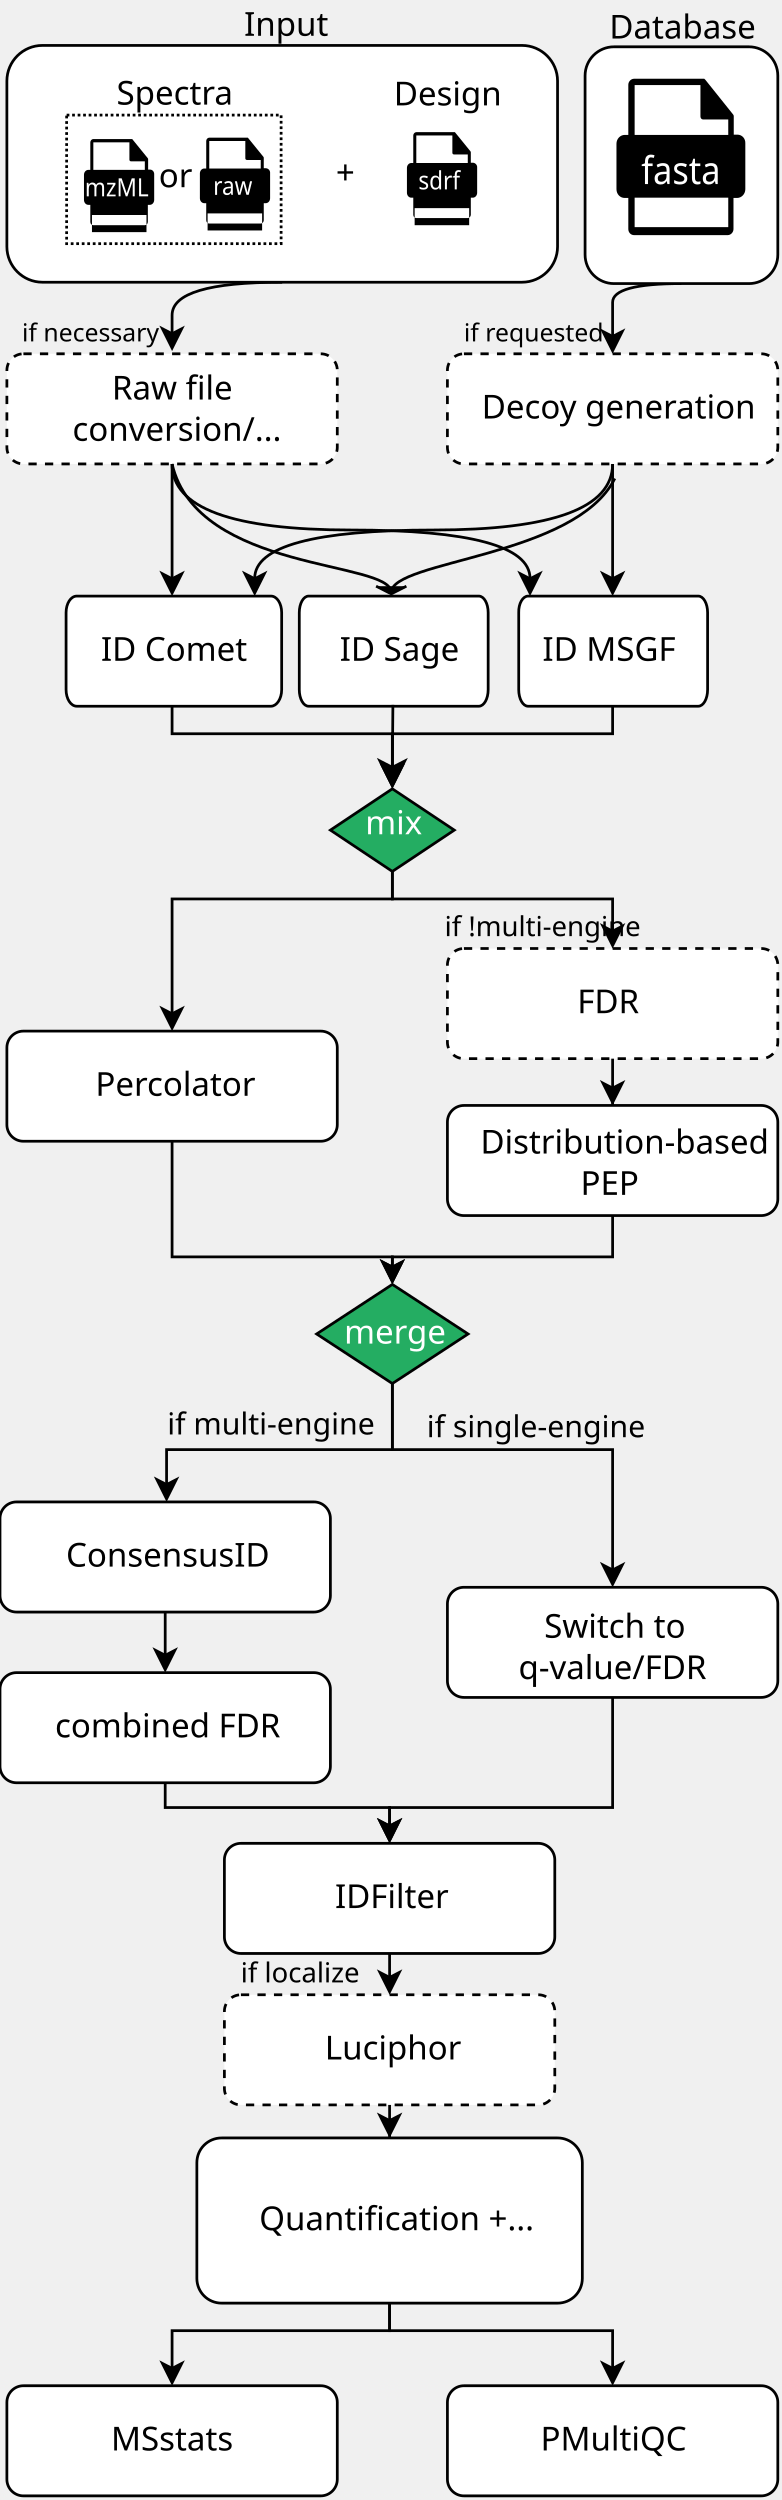
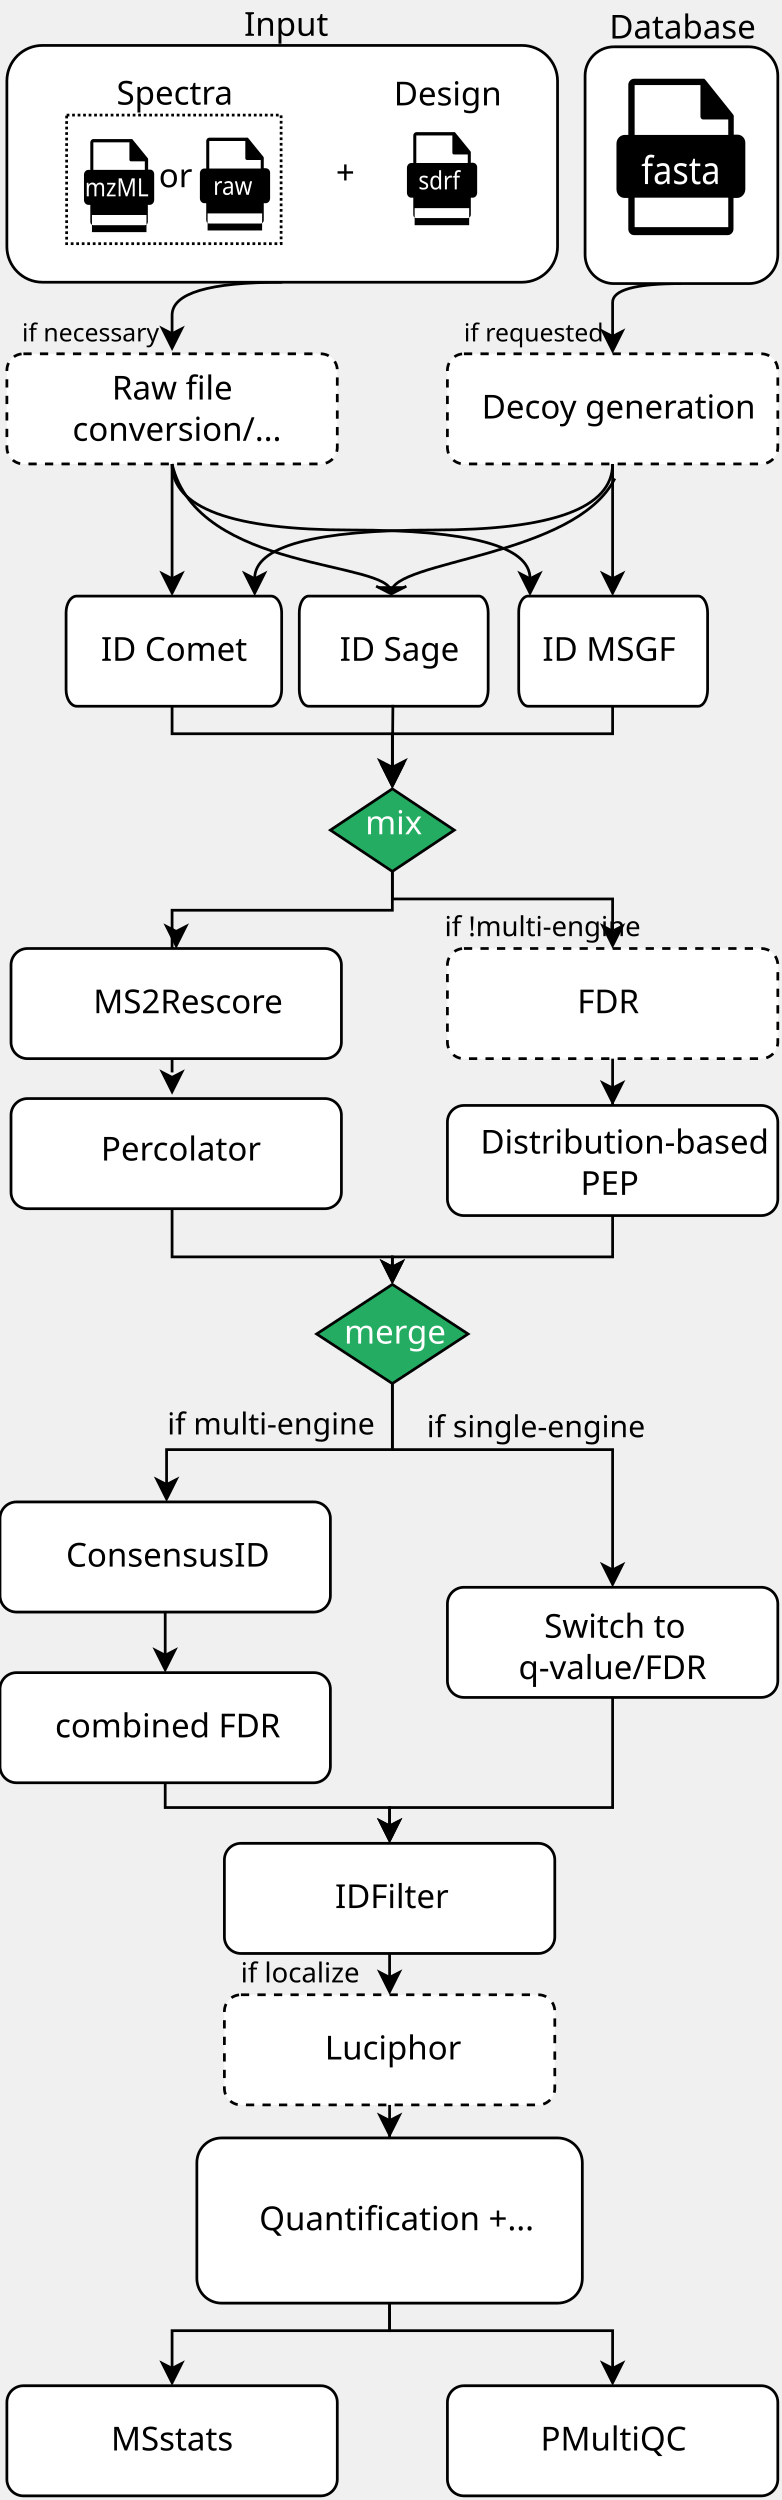
<svg xmlns="http://www.w3.org/2000/svg" xmlns:xlink="http://www.w3.org/1999/xlink" version="1.1" id="svg176769" x="0px" y="0px" viewBox="0 0 284 908" style="enable-background:new 0 0 284 908;" xml:space="preserve">
  <style type="text/css">
	.st0{fill:none;stroke:#000000;stroke-miterlimit:10;}
	.st1{stroke:#000000;stroke-miterlimit:10;}
	.st2{fill:#FFFFFF;stroke:#000000;}
	.st3{font-family:'ArialMT';}
	.st4{font-size:12px;}
	.st5{fill:#24AD62;stroke:#000000;stroke-miterlimit:10;}
	.st6{fill:#FFFFFF;}
	.st7{font-size:11px;}
	.st8{fill:#FFFFFF;stroke:#000000;stroke-dasharray:3,3;}
	.st9{fill:none;}
	.st10{font-size:10px;}
	.st11{font-size:9px;}
	.st12{fill:#FFFFFF;stroke:#000000;stroke-dasharray:1,1;}
	.st13{font-family:'Arial-BoldMT';}
	.st14{font-size:14px;}
	.st15{font-size:9.168px;}
</style>
  <g id="g176759">
    <path id="path176427" pointer-events="stroke" class="st0" d="M62.5,256.5v10h80v12.1" />
    <path id="path176429" pointer-events="all" class="st1" d="M142.5,285.4l-4.5-9l4.5,2.3l4.5-2.3L142.5,285.4z" />
    <path id="path176431" pointer-events="stroke" class="st0" d="M62.5,210.1c0,0,0-13.9,0-41.6" />
    <path id="path176433" pointer-events="all" class="st1" d="M62.5,215.4l-3.5-7l3.5,1.8l3.5-1.8L62.5,215.4z" />
    <path id="rect176435" pointer-events="all" class="st2" d="M27.9,216.5h70.5c2.2,0,3.9,2.7,3.9,6v28c0,3.3-1.8,6-3.9,6H27.9   c-2.2,0-3.9-2.7-3.9-6v-28C24,219.2,25.7,216.5,27.9,216.5z" />
    <g id="g176441" transform="translate(-0.5 -0.5)">
      <text id="text176437" transform="matrix(1 0 0 1 37.1611 240.5)" class="st3 st4">ID Comet</text>
    </g>
-     <path id="path176443" pointer-events="stroke" class="st0" d="M142.5,316.5v10h-80v41.6" />
-     <path id="path176445" pointer-events="all" class="st1" d="M62.5,373.4l-3.5-7l3.5,1.8l3.5-1.8L62.5,373.4z" />
+     <path id="path176443" pointer-events="stroke" class="st0" d="M142.5,316.5v14.1h-80v58.9" />
+     <path id="path176445" pointer-events="all" class="st1" d="M64,343.5l-3.5-7l3.5,1.8l3.5-1.8L64,343.5z" />
    <path id="path176447" pointer-events="all" class="st5" d="M142.5,286.5l22.5,15l-22.5,15l-22.5-15L142.5,286.5z" />
    <g id="g176453" transform="translate(-0.5 -0.5)">
      <text id="text176449" transform="matrix(1 0 0 1 133.1689 303.5)" class="st6 st3 st4">mix</text>
    </g>
    <path id="path176455" pointer-events="stroke" class="st0" d="M142.5,502.5v24h-82v12.6" />
    <path id="path176457" pointer-events="all" class="st1" d="M60.5,544.4l-3.5-7l3.5,1.8l3.5-1.8L60.5,544.4z" />
    <g id="g176463" transform="translate(-8.5,-6.5)">
      <text id="text176459" transform="matrix(1 0 0 1 69.262 527.4999)" class="st3 st7">if multi-engine</text>
    </g>
    <path id="path176465" pointer-events="stroke" class="st0" d="M142.5,502.5v24h80v43.6" />
    <path id="path176467" pointer-events="all" class="st1" d="M222.5,575.4l-3.5-7l3.5,1.8l3.5-1.8L222.5,575.4z" />
    <g id="g176473" transform="translate(9.5,-6.5)">
      <text id="text176469" transform="matrix(1 0 0 1 145.5039 528.4999)" class="st3 st7">if single-engine</text>
    </g>
    <path id="path176475" pointer-events="all" class="st5" d="M142.5,466.5l27.5,18l-27.5,18l-27.5-18L142.5,466.5z" />
    <g id="g176481" transform="translate(-0.5 -0.5)">
      <text id="text176477" transform="matrix(1 0 0 1 125.4932 488.5)" class="st6 st3 st4">merge</text>
    </g>
    <path id="path176483" pointer-events="stroke" class="st0" d="M62.5,414.5v42h80v3.6" />
    <path id="path176485" pointer-events="all" class="st1" d="M142.5,465.4l-3.5-7l3.5,1.8l3.5-1.8L142.5,465.4z" />
-     <path id="rect176487" pointer-events="all" class="st2" d="M8.5,374.5h108c3.3,0,6,2.7,6,6v28c0,3.3-2.7,6-6,6H8.5   c-3.3,0-6-2.7-6-6v-28C2.5,377.2,5.2,374.5,8.5,374.5z" />
+     <path id="rect176487" pointer-events="all" class="st2" d="M10,399h108c3.3,0,6,2.7,6,6v28c0,3.3-2.7,6-6,6H10c-3.3,0-6-2.7-6-6   v-28C4,401.7,6.7,399,10,399z" />
    <g id="g176493" transform="translate(-0.5 -0.5)">
-       <text id="text176489" transform="matrix(1 0 0 1 35.1543 398.5)" class="st3 st4">Percolator</text>
+       <text id="text176489" transform="matrix(1 0 0 1 37.1611 422)" class="st3 st4">Percolator</text>
    </g>
    <path id="path176495" pointer-events="stroke" class="st0" d="M222.5,256.5v10h-80v13.6" />
    <path id="path176497" pointer-events="all" class="st1" d="M142.5,285.4l-3.5-7l3.5,1.8l3.5-1.8L142.5,285.4z" />
    <path id="rect176499" pointer-events="all" class="st2" d="M191.8,216.5h61.8c1.9,0,3.4,2.7,3.4,6v28c0,3.3-1.5,6-3.4,6h-61.8   c-1.9,0-3.4-2.7-3.4-6v-28C188.3,219.2,189.9,216.5,191.8,216.5z" />
    <g id="g176505" transform="translate(-0.5 -0.5)">
      <text id="text176501" transform="matrix(1 0 0 1 197.501 240.5)" class="st3 st4">ID MSGF</text>
    </g>
    <path id="path176507" pointer-events="stroke" class="st0" d="M222.5,384.5v20v-23v13.6" />
    <path id="path176509" pointer-events="all" class="st1" d="M222.5,400.4l-3.5-7l3.5,1.8l3.5-1.8L222.5,400.4z" />
    <path id="rect176511" pointer-events="all" class="st8" d="M168.5,344.5h108c3.3,0,6,2.7,6,6v28c0,3.3-2.7,6-6,6h-108   c-3.3,0-6-2.7-6-6v-28C162.5,347.2,165.2,344.5,168.5,344.5z" />
    <g id="g176517" transform="translate(-0.5 -0.5)">
      <text id="text176513" transform="matrix(1 0 0 1 210.1689 368.5)" class="st3 st4">FDR</text>
    </g>
    <path id="path176519" pointer-events="stroke" class="st0" d="M222.5,441.5v15h-80v3.6" />
    <path id="path176521" pointer-events="all" class="st1" d="M142.5,465.4l-3.5-7l3.5,1.8l3.5-1.8L142.5,465.4z" />
    <path id="rect176523" pointer-events="all" class="st2" d="M168.5,401.5h108c3.3,0,6,2.7,6,6v28c0,3.3-2.7,6-6,6h-108   c-3.3,0-6-2.7-6-6v-28C162.5,404.2,165.2,401.5,168.5,401.5z" />
    <g id="g176529" transform="translate(-0.5 -0.5)">
      <text transform="matrix(1 0 0 1 175.004 419.4696)" class="st3 st4">Distribution-based</text>
      <text transform="matrix(1 0 0 1 211.3556 434.4696)" class="st3 st4">PEP</text>
    </g>
    <path id="path176531" pointer-events="stroke" class="st0" d="M60,585.5v15.6" />
    <path id="path176533" pointer-events="all" class="st1" d="M60,606.4l-3.5-7l3.5,1.8l3.5-1.8L60,606.4z" />
    <path id="rect176535" pointer-events="all" class="st2" d="M6,545.5h108c3.3,0,6,2.7,6,6v28c0,3.3-2.7,6-6,6H6c-3.3,0-6-2.7-6-6   v-28C0,548.2,2.7,545.5,6,545.5z" />
    <g id="g176541" transform="translate(-0.5 -0.5)">
      <text id="text176537" transform="matrix(1 0 0 1 24.4824 569.4999)" class="st3 st4">ConsensusID</text>
    </g>
    <path id="path176543" pointer-events="stroke" class="st0" d="M141.5,764.5v20v-28v13.6" />
    <path id="path176545" pointer-events="all" class="st1" d="M141.5,775.4l-3.5-7l3.5,1.8l3.5-1.8L141.5,775.4z" />
    <path id="rect176547" pointer-events="all" class="st8" d="M87.5,724.5h108c3.3,0,6,2.7,6,6v28c0,3.3-2.7,6-6,6h-108   c-3.3,0-6-2.7-6-6v-28C81.5,727.2,84.2,724.5,87.5,724.5z" />
    <g id="g176553" transform="translate(-0.5 -0.5)">
      <text id="text176549" transform="matrix(1 0 0 1 118.4844 748.4999)" class="st3 st4">Luciphor</text>
    </g>
    <path id="path176555" pointer-events="stroke" class="st0" d="M60,647.5v9h81.5v6.6" />
    <path id="path176557" pointer-events="all" class="st1" d="M141.5,668.4l-3.5-7l3.5,1.8l3.5-1.8L141.5,668.4z" />
    <path id="rect176559" pointer-events="all" class="st2" d="M6,607.5h108c3.3,0,6,2.7,6,6v28c0,3.3-2.7,6-6,6H6c-3.3,0-6-2.7-6-6   v-28C0,610.2,2.7,607.5,6,607.5z" />
    <g id="g176565" transform="translate(-0.5 -0.5)">
      <text id="text176561" transform="matrix(1 0 0 1 20.4863 631.4999)" class="st3 st4">combined FDR</text>
    </g>
    <path id="path176567" pointer-events="stroke" class="st0" d="M141.5,836.5v10h-79v13.6" />
    <path id="path176569" pointer-events="all" class="st1" d="M62.5,865.4l-3.5-7l3.5,1.8l3.5-1.8L62.5,865.4z" />
    <path id="path176571" pointer-events="stroke" class="st0" d="M141.5,836.5v10h81v13.6" />
    <path id="path176573" pointer-events="all" class="st1" d="M222.5,865.4l-3.5-7l3.5,1.8l3.5-1.8L222.5,865.4z" />
    <path id="rect176575" pointer-events="all" class="st2" d="M80.5,776.5h122c5,0,9,4,9,9v42c0,5-4,9-9,9h-122c-5,0-9-4-9-9v-42   C71.5,780.5,75.5,776.5,80.5,776.5z" />
    <g id="g176581" transform="translate(-0.5 -0.5)">
      <text id="text176577" transform="matrix(1 0 0 1 94.6396 810.4999)" class="st3 st4">Quantification +...</text>
    </g>
    <path id="path176583" pointer-events="stroke" class="st0" d="M222.5,616.5v40h-81v6.6" />
    <path id="path176585" pointer-events="all" class="st1" d="M141.5,668.4l-3.5-7l3.5,1.8l3.5-1.8L141.5,668.4z" />
    <path id="rect176587" pointer-events="all" class="st2" d="M168.5,576.5h108c3.3,0,6,2.7,6,6v28c0,3.3-2.7,6-6,6h-108   c-3.3,0-6-2.7-6-6v-28C162.5,579.2,165.2,576.5,168.5,576.5z" />
    <g id="g176593" transform="translate(-0.5 -0.5)">
      <text transform="matrix(1 0 0 1 198.1572 595.3311)" class="st3 st4">Switch to</text>
      <text transform="matrix(1 0 0 1 188.8232 610.3311)" class="st3 st4">q-value/FDR</text>
    </g>
    <path id="path176595" pointer-events="stroke" class="st0" d="M141.5,709.5v8.6" />
    <path id="path176597" pointer-events="all" class="st1" d="M141.5,723.4l-3.5-7l3.5,1.8l3.5-1.8L141.5,723.4z" />
    <path id="rect176599" pointer-events="all" class="st2" d="M87.5,669.5h108c3.3,0,6,2.7,6,6v28c0,3.3-2.7,6-6,6h-108   c-3.3,0-6-2.7-6-6v-28C81.5,672.2,84.2,669.5,87.5,669.5z" />
    <g id="g176605" transform="translate(-0.5 -0.5)">
      <text id="text176601" transform="matrix(1 0 0 1 122.167 693.4999)" class="st3 st4">IDFilter</text>
    </g>
    <path id="rect176607" pointer-events="all" class="st2" d="M8.5,866.5h108c3.3,0,6,2.7,6,6v28c0,3.3-2.7,6-6,6H8.5   c-3.3,0-6-2.7-6-6v-28C2.5,869.2,5.2,866.5,8.5,866.5z" />
    <g id="g176613" transform="translate(-0.5 -0.5)">
      <text id="text176609" transform="matrix(1 0 0 1 40.8291 890.4999)" class="st3 st4">MSstats</text>
    </g>
    <path id="rect176615" pointer-events="all" class="st2" d="M168.5,866.5h108c3.3,0,6,2.7,6,6v28c0,3.3-2.7,6-6,6h-108   c-3.3,0-6-2.7-6-6v-28C162.5,869.2,165.2,866.5,168.5,866.5z" />
    <g id="g176621" transform="translate(-0.5 -0.5)">
      <text id="text176617" transform="matrix(1 0 0 1 196.8301 890.4999)" class="st3 st4">PMultiQC</text>
    </g>
    <path id="path176623" pointer-events="stroke" class="st0" d="M62.5,168.5c0,16,21.7,24,65,24s65,5.9,65,17.6" />
    <path id="path176625" pointer-events="all" class="st1" d="M192.5,215.4l-3.5-7l3.5,1.8l3.5-1.8L192.5,215.4z" />
    <path id="rect176627" pointer-events="all" class="st8" d="M8.5,128.5h108c3.3,0,6,2.7,6,6v28c0,3.3-2.7,6-6,6H8.5   c-3.3,0-6-2.7-6-6v-28C2.5,131.2,5.2,128.5,8.5,128.5z" />
    <g id="g176633" transform="translate(-0.5 -0.5)">
      <text transform="matrix(1 0 0 1 41.1602 145.6081)" class="st3 st4">Raw file</text>
      <text transform="matrix(1 0 0 1 26.8164 160.6081)" class="st3 st4">conversion/...</text>
    </g>
    <path id="path176635" pointer-events="stroke" class="st0" d="M222.5,168.5c0,0,0,13.9,0,41.6" />
    <path id="path176637" pointer-events="all" class="st1" d="M222.5,215.4l-3.5-7l3.5,1.8l3.5-1.8L222.5,215.4z" />
    <path id="path176639" pointer-events="stroke" class="st0" d="M222.5,168.5c0,16-21.7,24-65,24s-65,5.9-65,17.6" />
    <path id="path176641" pointer-events="all" class="st1" d="M92.5,215.4l-3.5-7l3.5,1.8l3.5-1.8L92.5,215.4z" />
    <path id="path176643" pointer-events="stroke" class="st0" d="M102.5,102.5c-26.7,0-40,4-40,12s0,10.2,0,6.6" />
    <path id="path176645" pointer-events="all" class="st1" d="M62.5,126.4l-3.5-7l3.5,1.8l3.5-1.8L62.5,126.4z" />
    <path id="path176647" pointer-events="stroke" class="st0" d="M247.5,103c-16.7,0-25,2.3-25,6.8s0,8.6,0,12.4" />
    <path id="path176649" pointer-events="all" class="st1" d="M222.5,127.4l-3.5-7l3.5,1.8l3.5-1.8L222.5,127.4z" />
    <rect id="rect176651" x="153.5" y="338.5" pointer-events="all" class="st9" width="81" height="6" />
    <g id="g176657" transform="translate(-0.5,-4.5)">
      <text id="text176653" transform="matrix(1 0 0 1 161.9854 344.5)" class="st3 st10">if !multi-engine</text>
    </g>
    <path id="path176659" pointer-events="stroke" class="st0" d="M142.5,316.5v10h80v11.6" />
    <path id="path176661" pointer-events="all" class="st1" d="M222.5,343.4l-3.5-7l3.5,1.8l3.5-1.8L222.5,343.4z" />
    <rect id="rect176663" x="78.5" y="716.5" pointer-events="all" class="st9" width="60" height="10" />
    <g id="g176669" transform="translate(-0.5,-4.5)">
      <text id="text176665" transform="matrix(1 0 0 1 87.936 724.4999)" class="st3 st10">if localize</text>
    </g>
    <rect id="rect176671" x="2.5" y="117.5" pointer-events="all" class="st9" width="60" height="20" />
    <g id="g176677" transform="translate(-0.5,-6.5)">
      <text id="text176673" transform="matrix(1 0 0 1 8.4905 130.5)" class="st3 st11">if necessary</text>
    </g>
    <path id="rect176679" pointer-events="all" class="st8" d="M168.5,128.5h108c3.3,0,6,2.7,6,6v28c0,3.3-2.7,6-6,6h-108   c-3.3,0-6-2.7-6-6v-28C162.5,131.2,165.2,128.5,168.5,128.5z" />
    <g id="g176685" transform="translate(-0.5 -0.5)">
      <text id="text176681" transform="matrix(1 0 0 1 175.4697 152.5)" class="st3 st4">Decoy generation</text>
    </g>
    <rect id="rect176687" x="162.5" y="117.5" pointer-events="all" class="st9" width="60" height="20" />
    <g id="g176693" transform="translate(-0.5,-6.5)">
      <text id="text176689" transform="matrix(1 0 0 1 168.9849 130.5)" class="st3 st11">if requested</text>
    </g>
    <path id="rect176695" pointer-events="all" class="st2" d="M223,17h49c5.8,0,10.5,4.7,10.5,10.5v65c0,5.8-4.7,10.5-10.5,10.5h-49   c-5.8,0-10.5-4.7-10.5-10.5v-65C212.5,21.7,217.2,17,223,17z" />
    <g id="g176701" transform="translate(-0.5 -0.5)">
      <text id="text176697" transform="matrix(1 0 0 1 221.8154 14.5)" class="st3 st4">Database</text>
    </g>
    <path id="rect176705" pointer-events="all" class="st2" d="M15.4,16.5h174.2c7.1,0,12.9,5.8,12.9,12.9v60.2   c0,7.1-5.8,12.9-12.9,12.9H15.4c-7.1,0-12.9-5.8-12.9-12.9V29.4C2.5,22.3,8.3,16.5,15.4,16.5z" />
    <g id="g176711" transform="translate(-0.5 -0.5)">
      <text id="text176707" transform="matrix(1 0 0 1 89.1553 13.5)" class="st3 st4">Input</text>
    </g>
    <rect id="rect176715" x="91.7" y="56" pointer-events="all" class="st9" width="12.8" height="13.6" />
    <g id="g176721" transform="translate(27.00664,0.3614801)">
      <text id="text176717" transform="matrix(1 0 0 1 94.9961 66.4999)" class="st3 st4">+</text>
    </g>
    <g id="g176727" transform="translate(44.70588,-3.72296)">
      <text id="text176725" transform="matrix(1 0 0 1 98.3332 42)" class="st3 st4">Design</text>
    </g>
    <rect id="rect176729" x="24.2" y="41.8" pointer-events="all" class="st12" width="77.9" height="46.7" />
    <g id="g176735" transform="translate(9.5,-0.5)">
      <text id="text176731" transform="matrix(1 0 0 1 32.8223 38.5)" class="st3 st4">Spectra</text>
    </g>
    <rect id="rect176739" x="46.1" y="58.6" pointer-events="all" class="st9" width="14.2" height="12.3" />
    <g id="g176745" transform="translate(9.5,-0.5)">
      <text id="text176741" transform="matrix(1 0 0 1 48.165 68.5)" class="st3 st4">or</text>
    </g>
    <rect id="rect176749" x="138.9" y="52.5" pointer-events="all" class="st9" width="18.2" height="15" />
    <path id="rect176499_1_" pointer-events="all" class="st2" d="M112.1,216.5h61.8c1.9,0,3.4,2.7,3.4,6v28c0,3.3-1.5,6-3.4,6h-61.8   c-1.9,0-3.4-2.7-3.4-6v-28C108.7,219.2,110.2,216.5,112.1,216.5z" />
    <text transform="matrix(1 0 0 1 123.383 240.0014)" class="st3 st4">ID Sage</text>
+     <path id="rect176487_1_" pointer-events="all" class="st2" d="M10,344.5h108c3.3,0,6,2.7,6,6v28c0,3.3-2.7,6-6,6H10   c-3.3,0-6-2.7-6-6v-28C4,347.2,6.7,344.5,10,344.5z" />
+     <text transform="matrix(1 0 0 1 33.9002 368)" class="st3 st4">MS2Rescore</text>
+     <path id="path176509_1_" pointer-events="all" class="st1" d="M62.5,396.5l-3.5-7l3.5,1.8l3.5-1.8L62.5,396.5z" />
  </g>
  <a id="a176765" xlink:href="https://desk.draw.io/support/solutions/articles/16000042487" transform="translate(0,-5)">
</a>
-   <path id="path5774-0-8" d="  M267.8,48.9h-1.3v-6.6c0-0.1,0-0.1,0-0.1c0-0.3-0.1-0.5-0.3-0.7L256.2,29l0,0c-0.1-0.1-0.1-0.1-0.2-0.2c0,0-0.1,0-0.1-0.1  c-0.1-0.1-0.1-0.1-0.2-0.1h-0.1c-0.1,0-0.1,0-0.3,0h-25c-1.1,0-2.1,1-2.1,2.2V49h-1.3c-1.6,0-3,1.4-3,3.2v16.5c0,1.8,1.3,3.2,3,3.2  h1.3v11.3c0,1.2,0.9,2.2,2.1,2.2h34c1.1,0,2.1-1,2.1-2.2V71.9h1.3c1.6,0,3-1.4,3-3.2V52.1C270.8,50.3,269.5,48.9,267.8,48.9  L267.8,48.9z M230.5,30.9h23.9v11.4c0,0.6,0.4,1.1,1,1.1h9.1v5.6h-34V30.9z M264.5,82.5h-34V71.8h34V82.5L264.5,82.5z" />
-   <text transform="matrix(0.892 0 0 1 232.8925 66.8615)" class="st6 st13 st14">fasta</text>
-   <path id="path5774-0-8_1_" d="  M54.5,61.6h-0.7V58c0,0,0,0,0-0.1c0-0.1,0-0.3-0.1-0.4l-5.6-6.9l0,0c0,0-0.1-0.1-0.1-0.1c0,0,0,0,0,0c0,0-0.1,0-0.1,0h0  c0,0-0.1,0-0.1,0H33.9c-0.6,0-1.1,0.6-1.1,1.2v10h-0.7c-0.9,0-1.6,0.8-1.6,1.8v9.1c0,1,0.7,1.8,1.6,1.8h0.7v6.2  c0,0.7,0.5,1.2,1.1,1.2h18.7c0.6,0,1.1-0.6,1.1-1.2v-6.2h0.7c0.9,0,1.6-0.8,1.6-1.8v-9.1C56.1,62.4,55.4,61.6,54.5,61.6L54.5,61.6z   M33.9,51.7H47V58c0,0.3,0.2,0.6,0.6,0.6h5v3.1H33.9V51.7z M33.4,78.1h19.8v6.2l0,0H33.4" />
-   <text transform="matrix(0.8919 0 0 1 30.8169 71.3161)" class="st6 st13 st15">mzML</text>
+   <path id="path5774-0-8" d="  M267.8,48.9h-1.3v-6.6c0-0.1,0-0.1,0-0.1c0-0.3-0.1-0.5-0.3-0.7l-10-12.5l0,0c-0.1-0.1-0.1-0.1-0.2-0.2c0,0-0.1,0-0.1-0.1  c-0.1-0.1-0.1-0.1-0.2-0.1h-0.1c-0.1,0-0.1,0-0.3,0h-25c-1.1,0-2.1,1-2.1,2.2V49h-1.3c-1.6,0-3,1.4-3,3.2v16.5c0,1.8,1.3,3.2,3,3.2  h1.3v11.3c0,1.2,0.9,2.2,2.1,2.2h34c1.1,0,2.1-1,2.1-2.2V71.9h1.3c1.6,0,3-1.4,3-3.2V52.1C270.8,50.3,269.5,48.9,267.8,48.9  L267.8,48.9z M230.5,30.9h23.9v11.4c0,0.6,0.4,1.1,1,1.1h9.1V49h-34V30.9z M264.5,82.5h-34V71.8h34V82.5L264.5,82.5z" />
+   <text transform="matrix(0.892 0 0 1 232.8926 66.8613)" class="st6 st13 st14">fasta</text>
+   <path id="path5774-0-8_1_" d="  M54.5,61.6h-0.7V58c0,0,0,0,0-0.1s0-0.3-0.1-0.4l-5.6-6.9l0,0L48,50.5l0,0h-0.1l0,0h-0.1H33.9c-0.6,0-1.1,0.6-1.1,1.2v10h-0.7  c-0.9,0-1.6,0.8-1.6,1.8v9.1c0,1,0.7,1.8,1.6,1.8h0.7v6.2c0,0.7,0.5,1.2,1.1,1.2h18.7c0.6,0,1.1-0.6,1.1-1.2v-6.2h0.7  c0.9,0,1.6-0.8,1.6-1.8v-9.1C56.1,62.4,55.4,61.6,54.5,61.6L54.5,61.6z M33.9,51.7H47V58c0,0.3,0.2,0.6,0.6,0.6h5v3.1H33.9V51.7z   M33.4,78.1h19.8v6.2l0,0H33.4" />
+   <text transform="matrix(0.8919 0 0 1 30.8169 71.3159)" class="st6 st13 st15">mzML</text>
  <polyline id="rect176739_1_" pointer-events="all" class="st9" points="102.4,70.3 88.2,70.3 88.2,58 102.4,58 102.4,70.3 " />
-   <path id="path5774-0-8_2_" d="  M96.5,61.1h-0.7v-3.6c0,0,0,0,0-0.1c0-0.1,0-0.3-0.1-0.4l-5.6-6.9l0,0c0,0-0.1-0.1-0.1-0.1c0,0,0,0,0,0c0,0-0.1,0-0.1,0h0  c0,0-0.1,0-0.1,0H76c-0.6,0-1.1,0.6-1.1,1.2v10h-0.7c-0.9,0-1.6,0.8-1.6,1.8V72c0,1,0.7,1.8,1.6,1.8h0.7V80c0,0.7,0.5,1.2,1.1,1.2  h18.7c0.6,0,1.1-0.6,1.1-1.2v-6.2h0.7c0.9,0,1.6-0.8,1.6-1.8v-9.1C98.2,61.9,97.4,61.1,96.5,61.1L96.5,61.1z M76,51.2h13.1v6.3  c0,0.3,0.2,0.6,0.6,0.6h5v3.1H76V51.2z M75.4,77.5h19.8v6.2l0,0H75.4" />
-   <text transform="matrix(0.8919 0 0 1 77.42 70.7647)" class="st6 st13 st15">raw</text>
+   <path id="path5774-0-8_2_" d="  M96.5,61.1h-0.7v-3.6c0,0,0,0,0-0.1s0-0.3-0.1-0.4l-5.6-6.9l0,0L90,50l0,0h-0.1l0,0h-0.1H76c-0.6,0-1.1,0.6-1.1,1.2v10h-0.7  c-0.9,0-1.6,0.8-1.6,1.8v9c0,1,0.7,1.8,1.6,1.8h0.7V80c0,0.7,0.5,1.2,1.1,1.2h18.7c0.6,0,1.1-0.6,1.1-1.2v-6.2h0.7  c0.9,0,1.6-0.8,1.6-1.8v-9.1C98.2,61.9,97.4,61.1,96.5,61.1L96.5,61.1z M76,51.2h13.1v6.3c0,0.3,0.2,0.6,0.6,0.6h5v3.1H76V51.2z   M75.4,77.5h19.8v6.2l0,0H75.4" />
+   <text transform="matrix(0.8919 0 0 1 77.4199 70.7646)" class="st6 st13 st15">raw</text>
  <polyline id="rect176715_1_" pointer-events="all" class="st9" points="179.7,67.6 166.9,67.6 166.9,54 179.7,54 " />
  <polyline id="rect176739_2_" pointer-events="all" class="st9" points="177.6,68.4 163.4,68.4 163.4,56.1 177.6,56.1 " />
-   <path id="path5774-0-8_3_" d="  M171.7,59.1H171v-3.6c0,0,0,0,0-0.1c0-0.1,0-0.3-0.1-0.4l-5.6-6.9l0,0c0,0-0.1-0.1-0.1-0.1c0,0,0,0,0,0c0,0-0.1,0-0.1,0h0  c0,0-0.1,0-0.1,0h-13.8c-0.6,0-1.1,0.6-1.1,1.2v10h-0.7c-0.9,0-1.6,0.8-1.6,1.8V70c0,1,0.7,1.8,1.6,1.8h0.7V78  c0,0.7,0.5,1.2,1.1,1.2h18.7c0.6,0,1.1-0.6,1.1-1.2v-6.2h0.7c0.9,0,1.6-0.8,1.6-1.8v-9.1C173.4,59.9,172.6,59.1,171.7,59.1  L171.7,59.1z M151.2,49.2h13.1v6.3c0,0.3,0.2,0.6,0.6,0.6h5v3.1h-18.7V49.2z M150.6,75.6h19.8v6.2l0,0h-19.8" />
-   <text transform="matrix(0.8919 0 0 1 151.9519 68.7836)" class="st6 st13 st15">sdrf</text>
+   <path id="path5774-0-8_3_" d="  M171.7,59.1H171v-3.6c0,0,0,0,0-0.1s0-0.3-0.1-0.4l-5.6-6.9l0,0l-0.1-0.1l0,0h-0.1l0,0H165h-13.8c-0.6,0-1.1,0.6-1.1,1.2v10h-0.7  c-0.9,0-1.6,0.8-1.6,1.8v9c0,1,0.7,1.8,1.6,1.8h0.7V78c0,0.7,0.5,1.2,1.1,1.2h18.7c0.6,0,1.1-0.6,1.1-1.2v-6.2h0.7  c0.9,0,1.6-0.8,1.6-1.8v-9.1C173.4,59.9,172.6,59.1,171.7,59.1L171.7,59.1z M151.2,49.2h13.1v6.3c0,0.3,0.2,0.6,0.6,0.6h5v3.1h-18.7  L151.2,49.2L151.2,49.2z M150.6,75.6h19.8v6.2l0,0h-19.8" />
+   <text transform="matrix(0.8919 0 0 1 151.9521 68.7837)" class="st6 st13 st15">sdrf</text>
  <path id="path176639_1_" pointer-events="stroke" class="st0" d="M223.3,173.8c-14.3,28.6-81.2,29.7-81.2,41.4" />
  <path id="path176641_1_" pointer-events="all" class="st1" d="M136.6,212.9l5.5,2.8l5.5-2.8" />
  <path id="path176623_2_" pointer-events="stroke" class="st0" d="M59.2,147.4" />
  <path id="path176623_1_" pointer-events="stroke" class="st0" d="M62.5,168.5c9.2,39.5,79.6,35,79.6,46.7" />
  <line class="st0" x1="142.7" y1="256" x2="142.5" y2="278.6" />
</svg>
